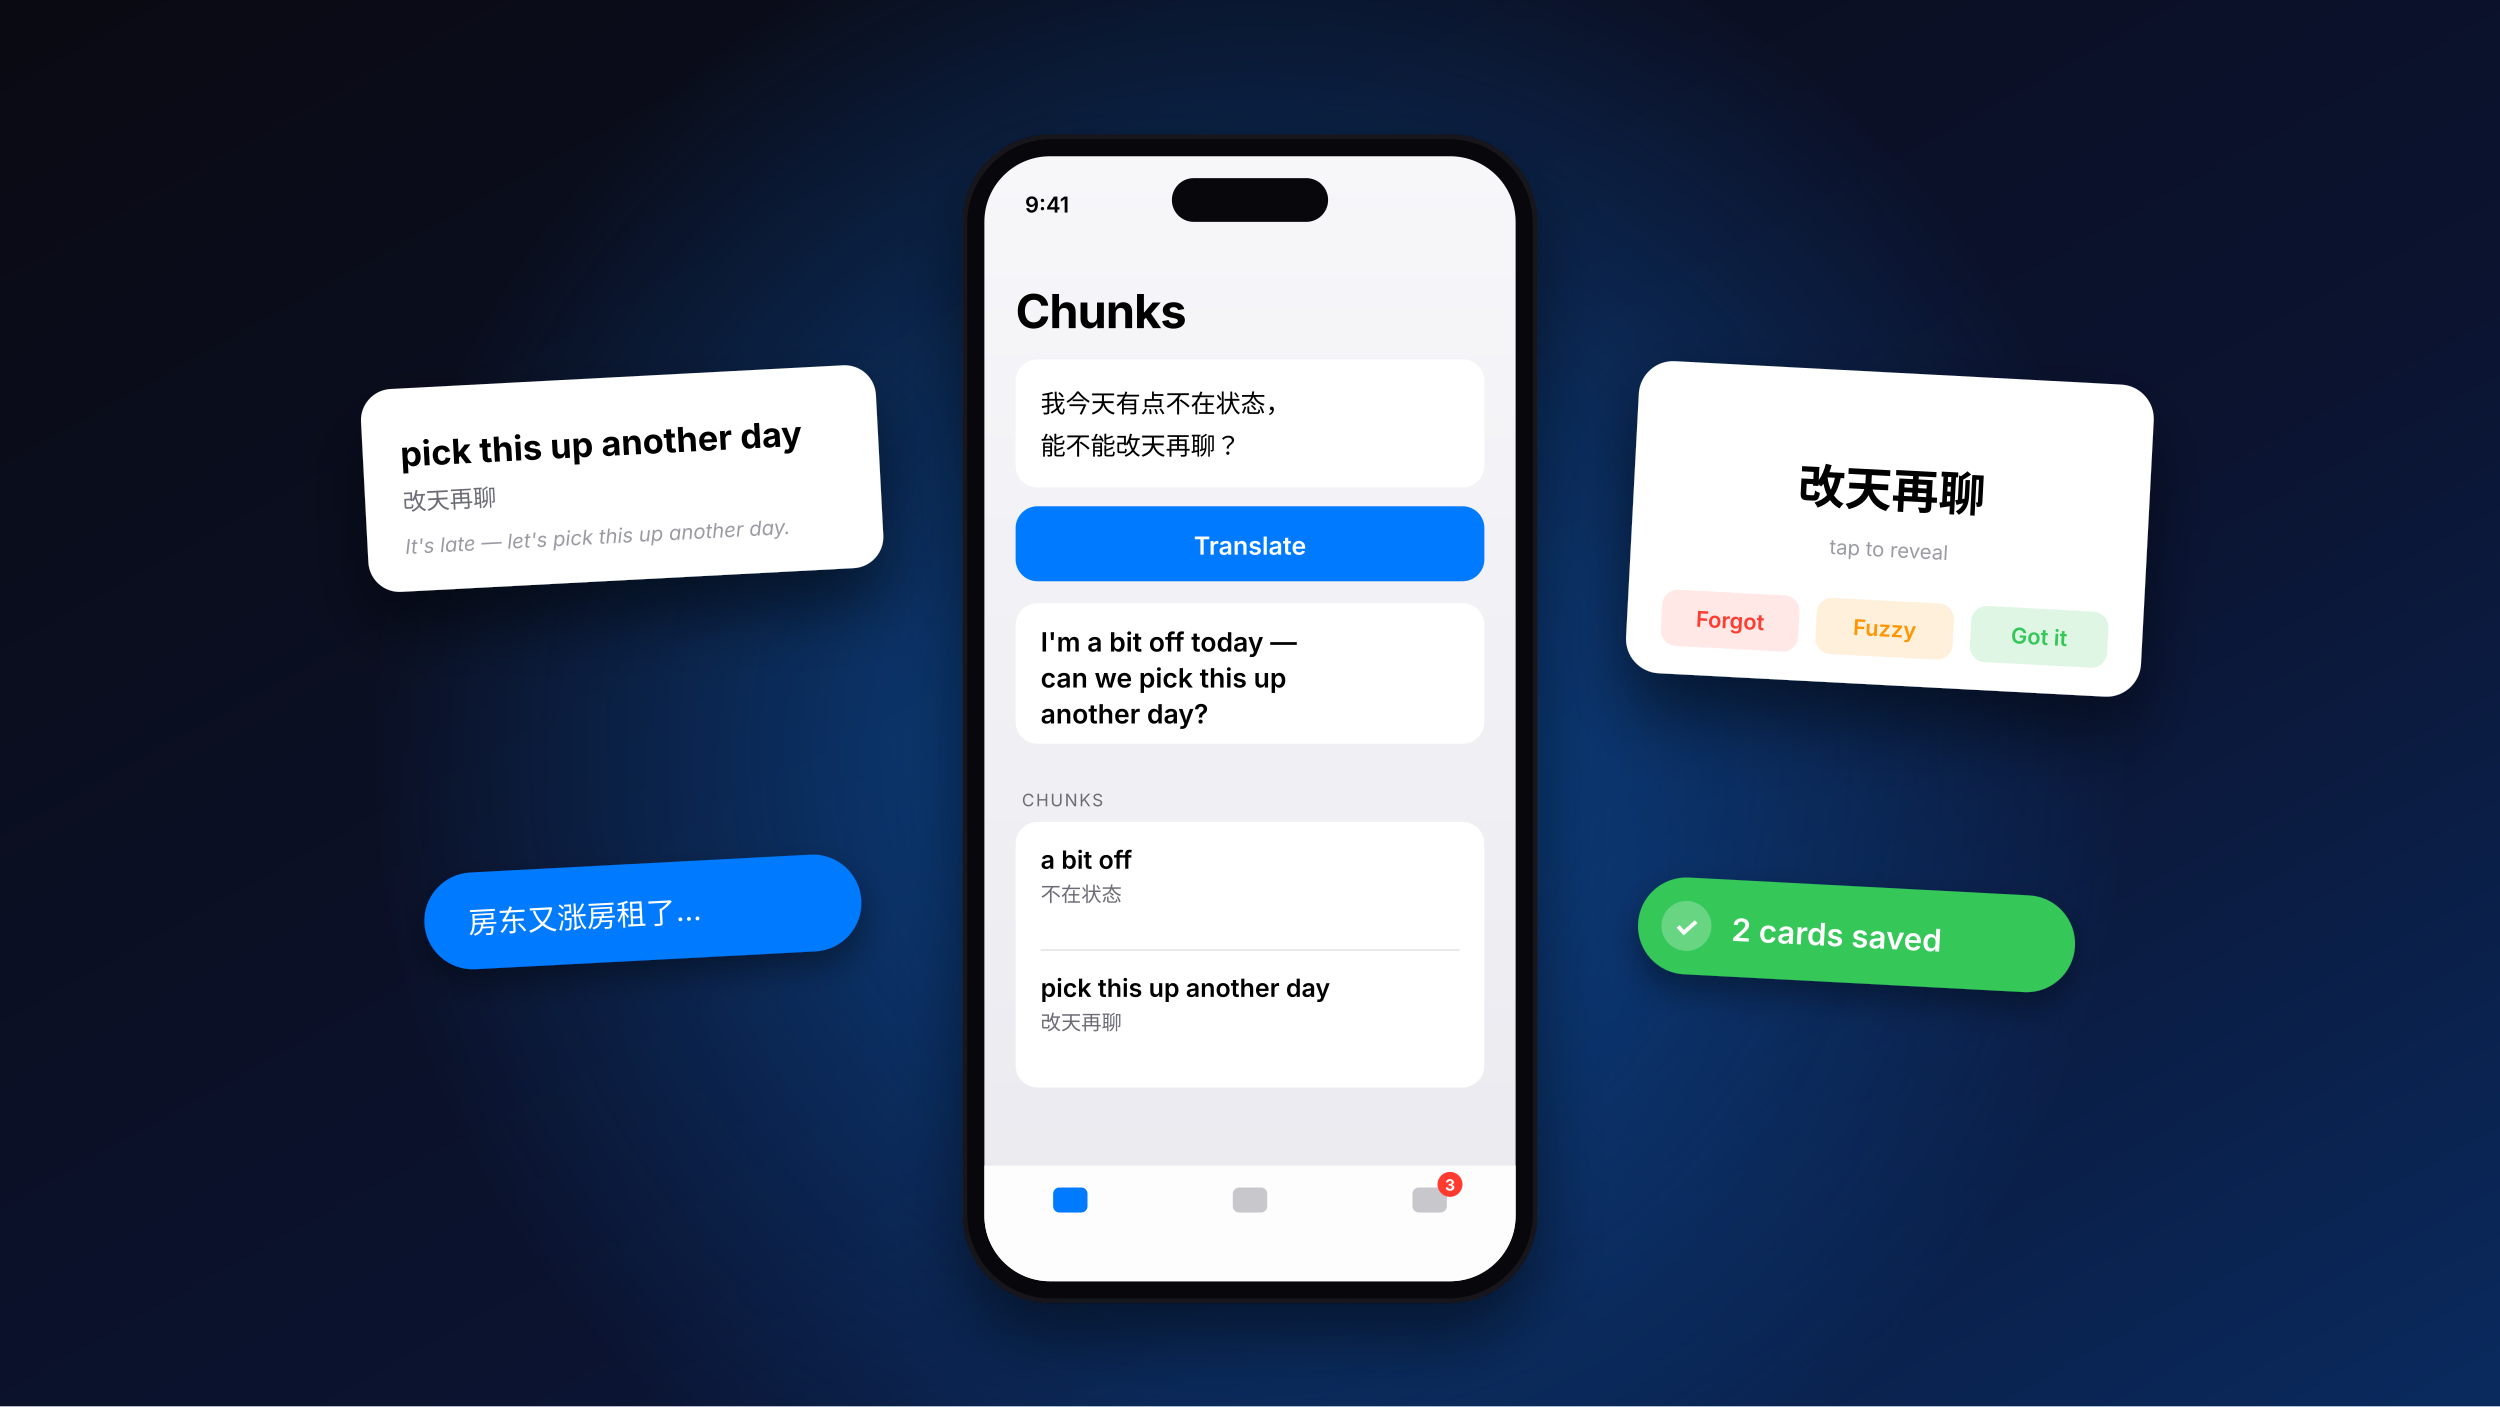
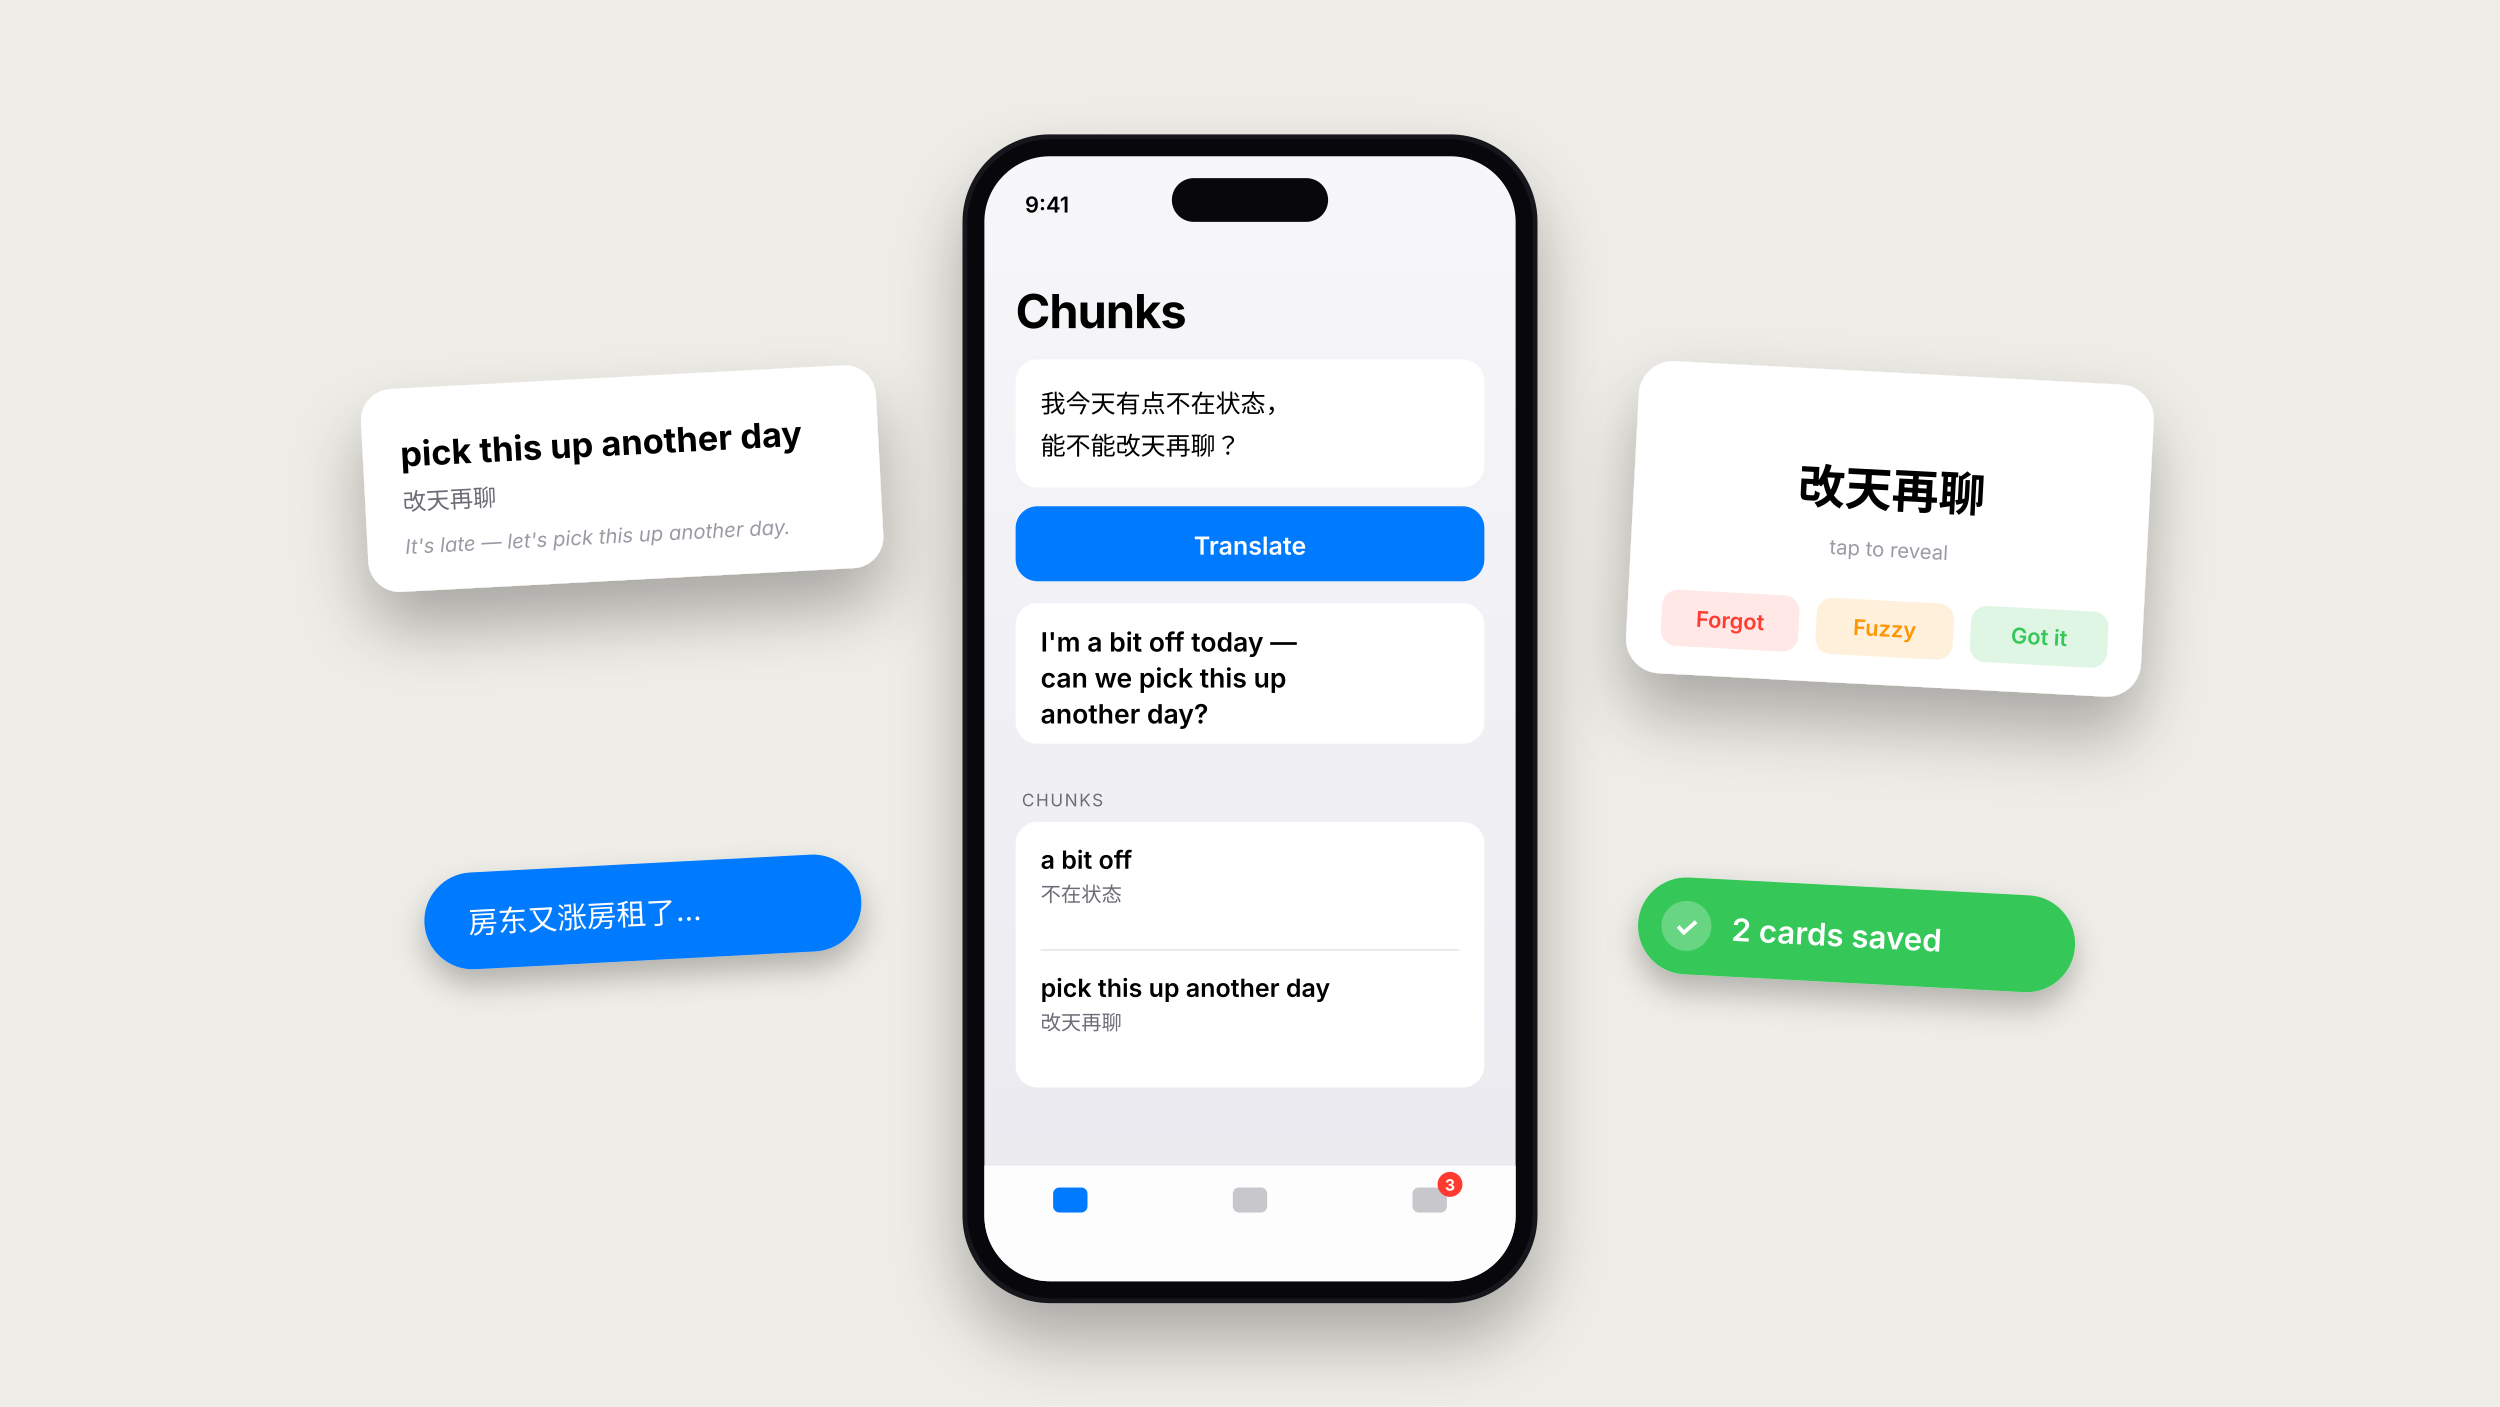
<svg xmlns="http://www.w3.org/2000/svg" viewBox="0 0 1600 900" width="1600" height="900" preserveAspectRatio="xMidYMid slice">
  <defs>
    <linearGradient id="bg" x1="0" y1="0" x2="1" y2="1">
      <stop offset="0" stop-color="#0a0a12" />
      <stop offset="0.6" stop-color="#0b1330" />
      <stop offset="1" stop-color="#0a2a5e" />
    </linearGradient>
    <radialGradient id="g1" cx="0.5" cy="0.5" r="0.5">
      <stop offset="0" stop-color="#0a84ff" stop-opacity="0.5" />
      <stop offset="1" stop-color="#0a84ff" stop-opacity="0" />
    </radialGradient>
    <linearGradient id="screen" x1="0" y1="0" x2="0" y2="1">
      <stop offset="0" stop-color="#f7f7fa" />
      <stop offset="1" stop-color="#e9e9ef" />
    </linearGradient>
    <filter id="sh" x="-30%" y="-30%" width="160%" height="160%">
-       <feDropShadow dx="0" dy="24" stdDeviation="22" flood-color="#000" flood-opacity="0.5" />
+       <feDropShadow dx="0" dy="24" stdDeviation="22" flood-color="#000" flood-opacity="0.30" />
    </filter>
    <filter id="sh2" x="-30%" y="-30%" width="160%" height="160%">
-       <feDropShadow dx="0" dy="10" stdDeviation="10" flood-color="#000" flood-opacity="0.35" />
+       <feDropShadow dx="0" dy="10" stdDeviation="10" flood-color="#000" flood-opacity="0.26" />
    </filter>
    <clipPath id="pc">
      <rect x="0" y="0" width="340" height="720" rx="42" />
    </clipPath>
  </defs>
-   <rect width="1600" height="900" fill="url(#bg)" />
-   <circle cx="800" cy="480" r="560" fill="url(#g1)" />
+   <rect width="1600" height="900" fill="#EFEDE7" />
  <g transform="translate(630 100)">
    <g filter="url(#sh)">
      <rect x="-14" y="-14" width="368" height="748" rx="56" fill="#15151c" />
    </g>
    <rect x="-11" y="-11" width="362" height="742" rx="54" fill="#08080c" />
    <rect x="0" y="0" width="340" height="720" rx="42" fill="url(#screen)" />
    <rect x="120" y="14" width="100" height="28" rx="14" fill="#08080c" />
    <g clip-path="url(#pc)" font-family="-apple-system, BlinkMacSystemFont, 'SF Pro Text', 'PingFang SC', 'Helvetica Neue', sans-serif">
      <text x="26" y="36" fill="#000" font-size="14" font-weight="600">9:41</text>
      <text x="20" y="110" fill="#000" font-size="30" font-weight="700" letter-spacing="-0.6">Chunks</text>
      <rect x="20" y="130" width="300" height="82" rx="14" fill="#fff" />
      <text x="36" y="164" fill="#000" font-size="16">我今天有点不在状态，</text>
      <text x="36" y="191" fill="#000" font-size="16">能不能改天再聊？</text>
      <rect x="20" y="224" width="300" height="48" rx="14" fill="#007aff" />
      <text x="170" y="255" text-anchor="middle" fill="#fff" font-size="16" font-weight="600">Translate</text>
      <rect x="20" y="286" width="300" height="90" rx="14" fill="#fff" />
      <text x="36" y="317" fill="#000" font-size="17" font-weight="600">I'm a bit off today —</text>
      <text x="36" y="340" fill="#000" font-size="17" font-weight="600">can we pick this up</text>
      <text x="36" y="363" fill="#000" font-size="17" font-weight="600">another day?</text>
      <text x="24" y="416" fill="#6c6c76" font-size="11" letter-spacing="1">CHUNKS</text>
      <rect x="20" y="426" width="300" height="170" rx="14" fill="#fff" />
      <text x="36" y="456" fill="#000" font-size="16" font-weight="600">a bit off</text>
      <text x="36" y="477" fill="#6c6c76" font-size="13">不在状态</text>
      <line x1="36" y1="508" x2="304" y2="508" stroke="#3c3c43" stroke-opacity="0.14" />
      <text x="36" y="538" fill="#000" font-size="16" font-weight="600">pick this up another day</text>
      <text x="36" y="559" fill="#6c6c76" font-size="13">改天再聊</text>
      <rect x="0" y="646" width="340" height="74" fill="#fff" fill-opacity="0.9" />
      <rect x="44" y="660" width="22" height="16" rx="4" fill="#007aff" />
      <rect x="159" y="660" width="22" height="16" rx="4" fill="#c7c7cc" />
      <rect x="274" y="660" width="22" height="16" rx="4" fill="#c7c7cc" />
      <circle cx="298" cy="658" r="8" fill="#ff3b30" />
      <text x="298" y="662" text-anchor="middle" fill="#fff" font-size="10" font-weight="700">3</text>
    </g>
  </g>
  <g transform="translate(1050 560) rotate(3)" filter="url(#sh2)" font-family="-apple-system, BlinkMacSystemFont, 'SF Pro Text', 'PingFang SC', 'Helvetica Neue', sans-serif">
    <rect x="0" y="0" width="280" height="62" rx="31" fill="#34c759" />
    <circle cx="31" cy="31" r="16" fill="#fff" fill-opacity="0.25" />
    <text x="31" y="38" text-anchor="middle" fill="#fff" font-size="18" font-weight="700">✓</text>
    <text x="60" y="39" fill="#fff" font-size="20" font-weight="600">2 cards saved</text>
  </g>
  <g transform="translate(1050 230) rotate(3)" filter="url(#sh)" font-family="-apple-system, BlinkMacSystemFont, 'SF Pro Text', 'PingFang SC', 'Helvetica Neue', sans-serif">
    <rect x="0" y="0" width="330" height="200" rx="22" fill="#fff" />
    <text x="165" y="86" text-anchor="middle" fill="#000" font-size="30" font-weight="700">改天再聊</text>
    <text x="165" y="118" text-anchor="middle" fill="#9a9aa4" font-size="13">tap to reveal</text>
    <rect x="22" y="146" width="88" height="36" rx="10" fill="#ff3b30" fill-opacity="0.12" />
    <text x="66" y="169" text-anchor="middle" fill="#ff3b30" font-size="14" font-weight="600">Forgot</text>
    <rect x="121" y="146" width="88" height="36" rx="10" fill="#ff9500" fill-opacity="0.14" />
    <text x="165" y="169" text-anchor="middle" fill="#ff9500" font-size="14" font-weight="600">Fuzzy</text>
    <rect x="220" y="146" width="88" height="36" rx="10" fill="#34c759" fill-opacity="0.16" />
    <text x="264" y="169" text-anchor="middle" fill="#34c759" font-size="14" font-weight="600">Got it</text>
  </g>
  <g transform="translate(230 250) rotate(-3)" filter="url(#sh)" font-family="-apple-system, BlinkMacSystemFont, 'SF Pro Text', 'PingFang SC', 'Helvetica Neue', sans-serif">
    <rect x="0" y="0" width="330" height="130" rx="20" fill="#fff" />
    <text x="24" y="50" fill="#000" font-size="22" font-weight="700">pick this up another day</text>
    <text x="24" y="78" fill="#6c6c76" font-size="15">改天再聊</text>
    <text x="24" y="106" fill="#9a9aa4" font-size="13" font-style="italic">It's late — let's pick this up another day.</text>
  </g>
  <g transform="translate(270 560) rotate(-3)" filter="url(#sh2)" font-family="-apple-system, BlinkMacSystemFont, 'SF Pro Text', 'PingFang SC', 'Helvetica Neue', sans-serif">
    <rect x="0" y="0" width="280" height="62" rx="31" fill="#007aff" />
    <text x="28" y="39" fill="#fff" font-size="19">房东又涨房租了…</text>
  </g>
</svg>
